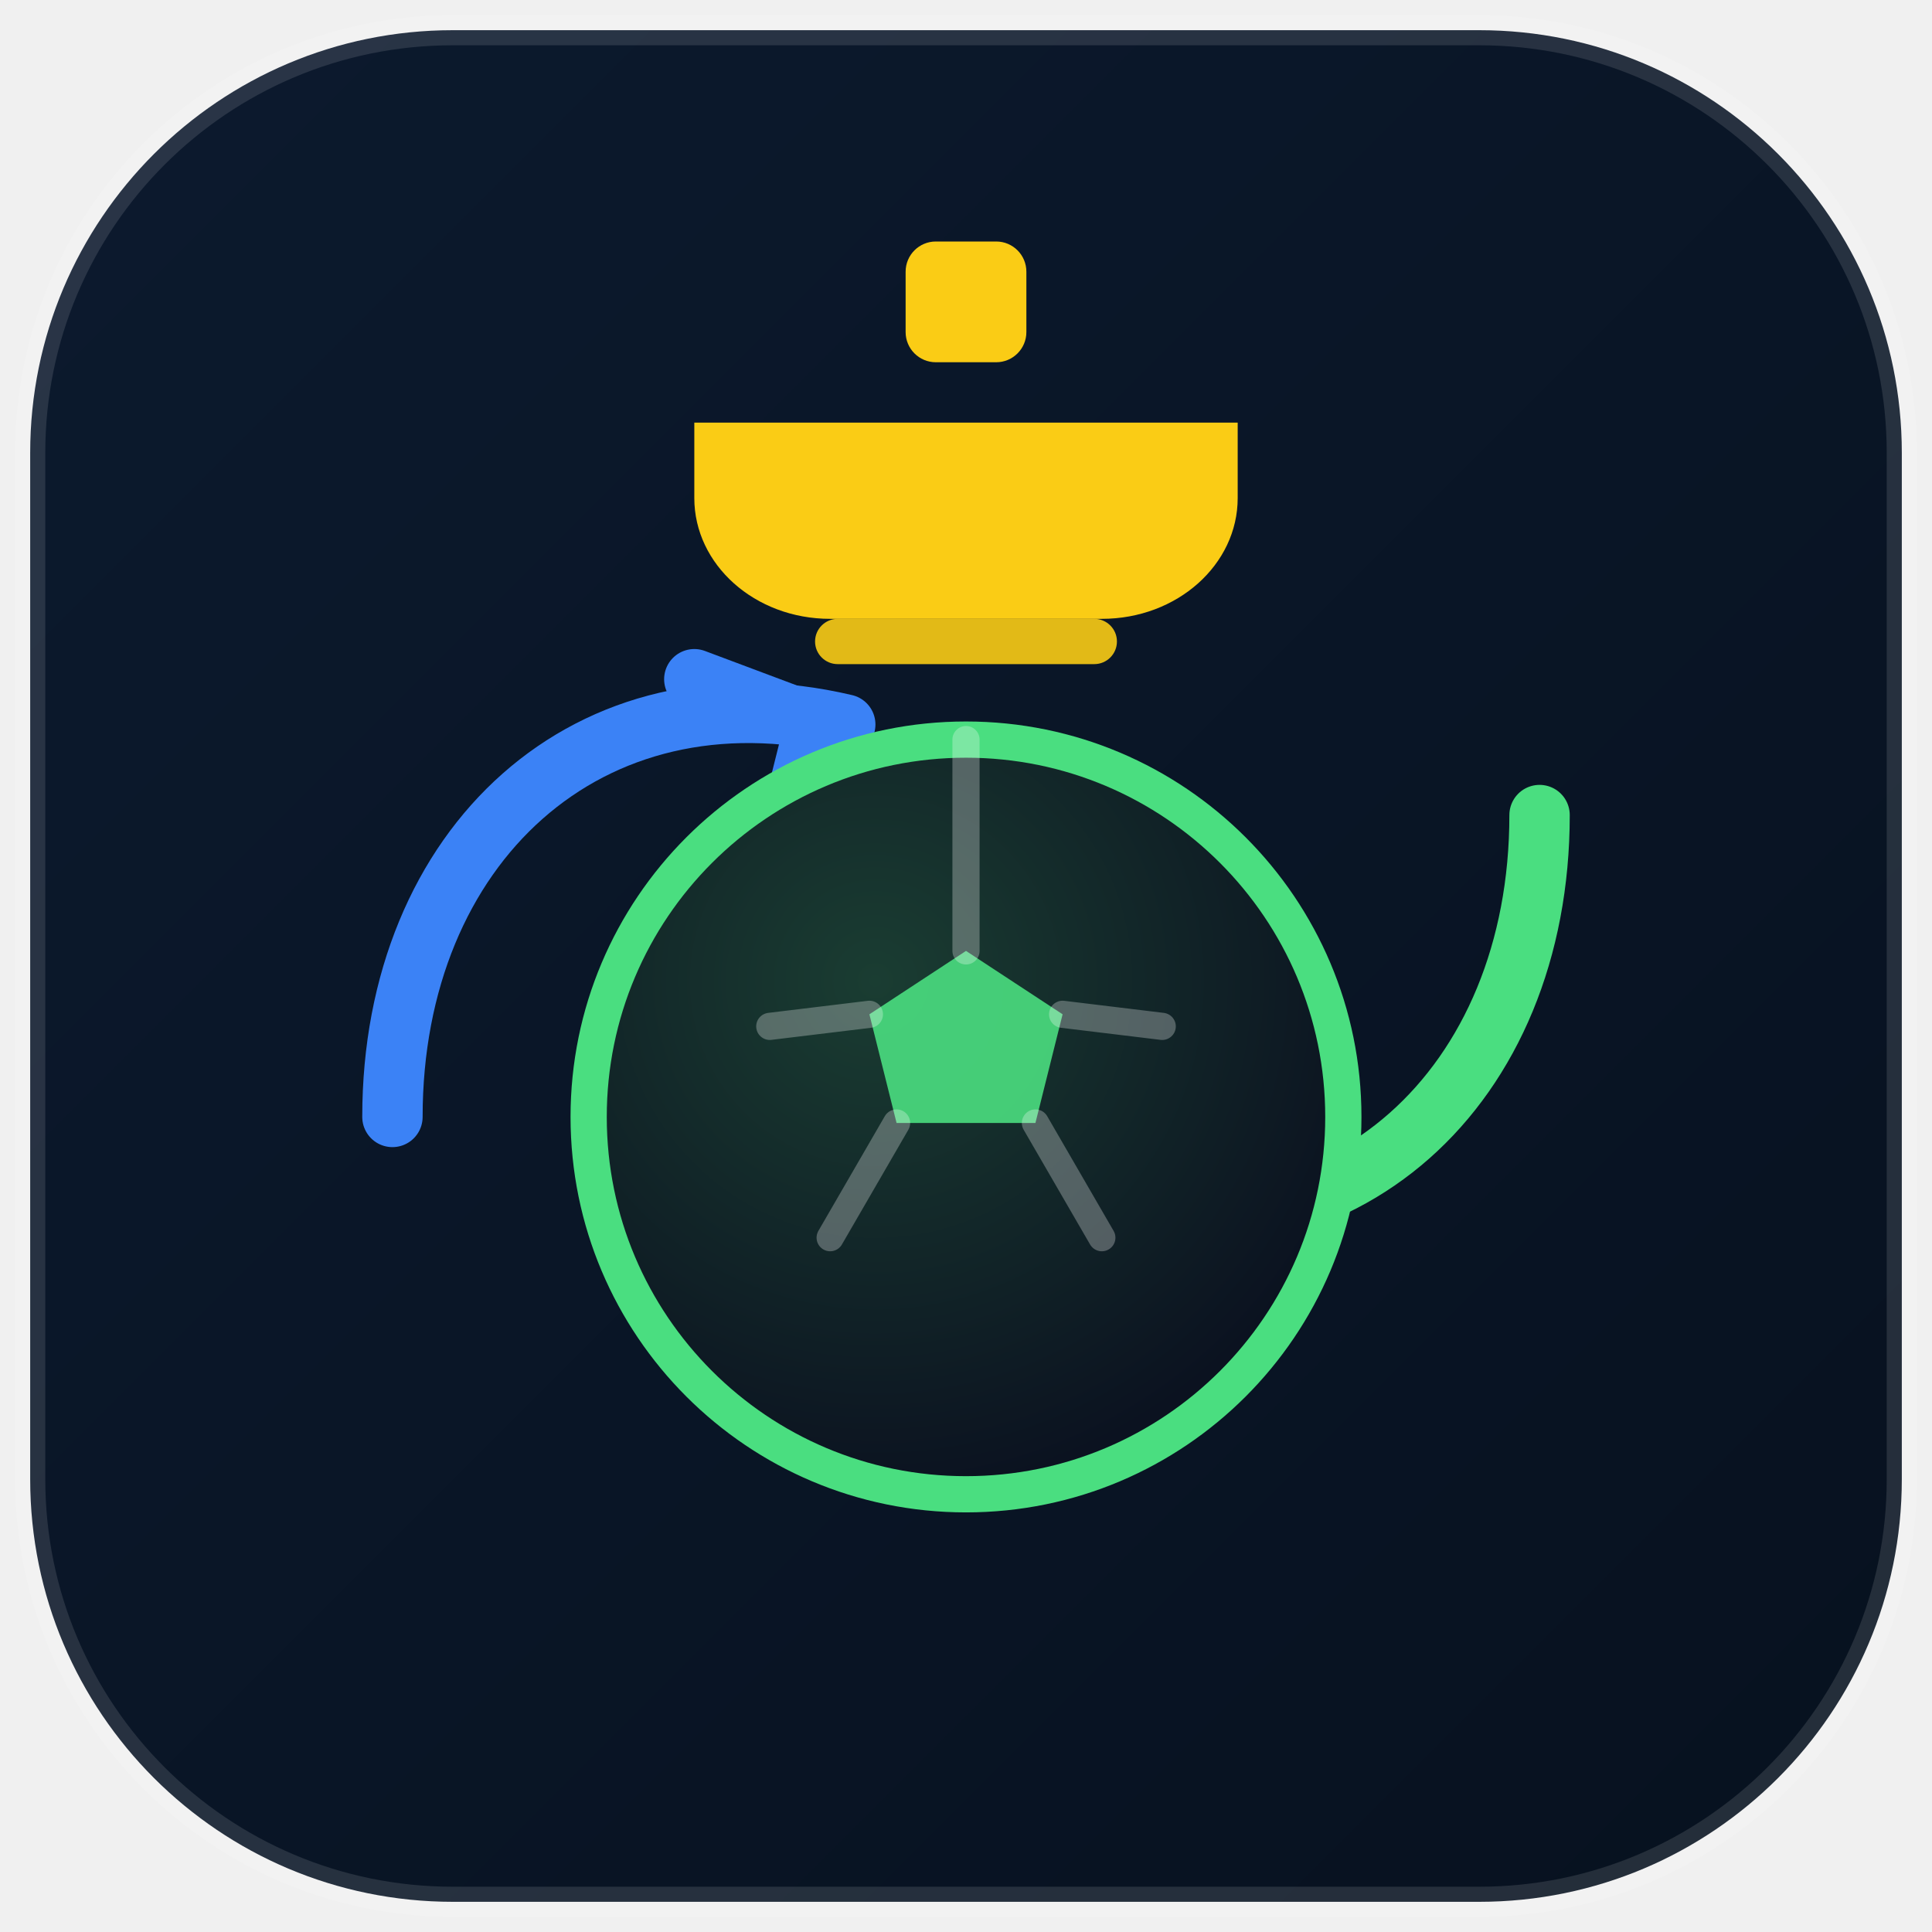
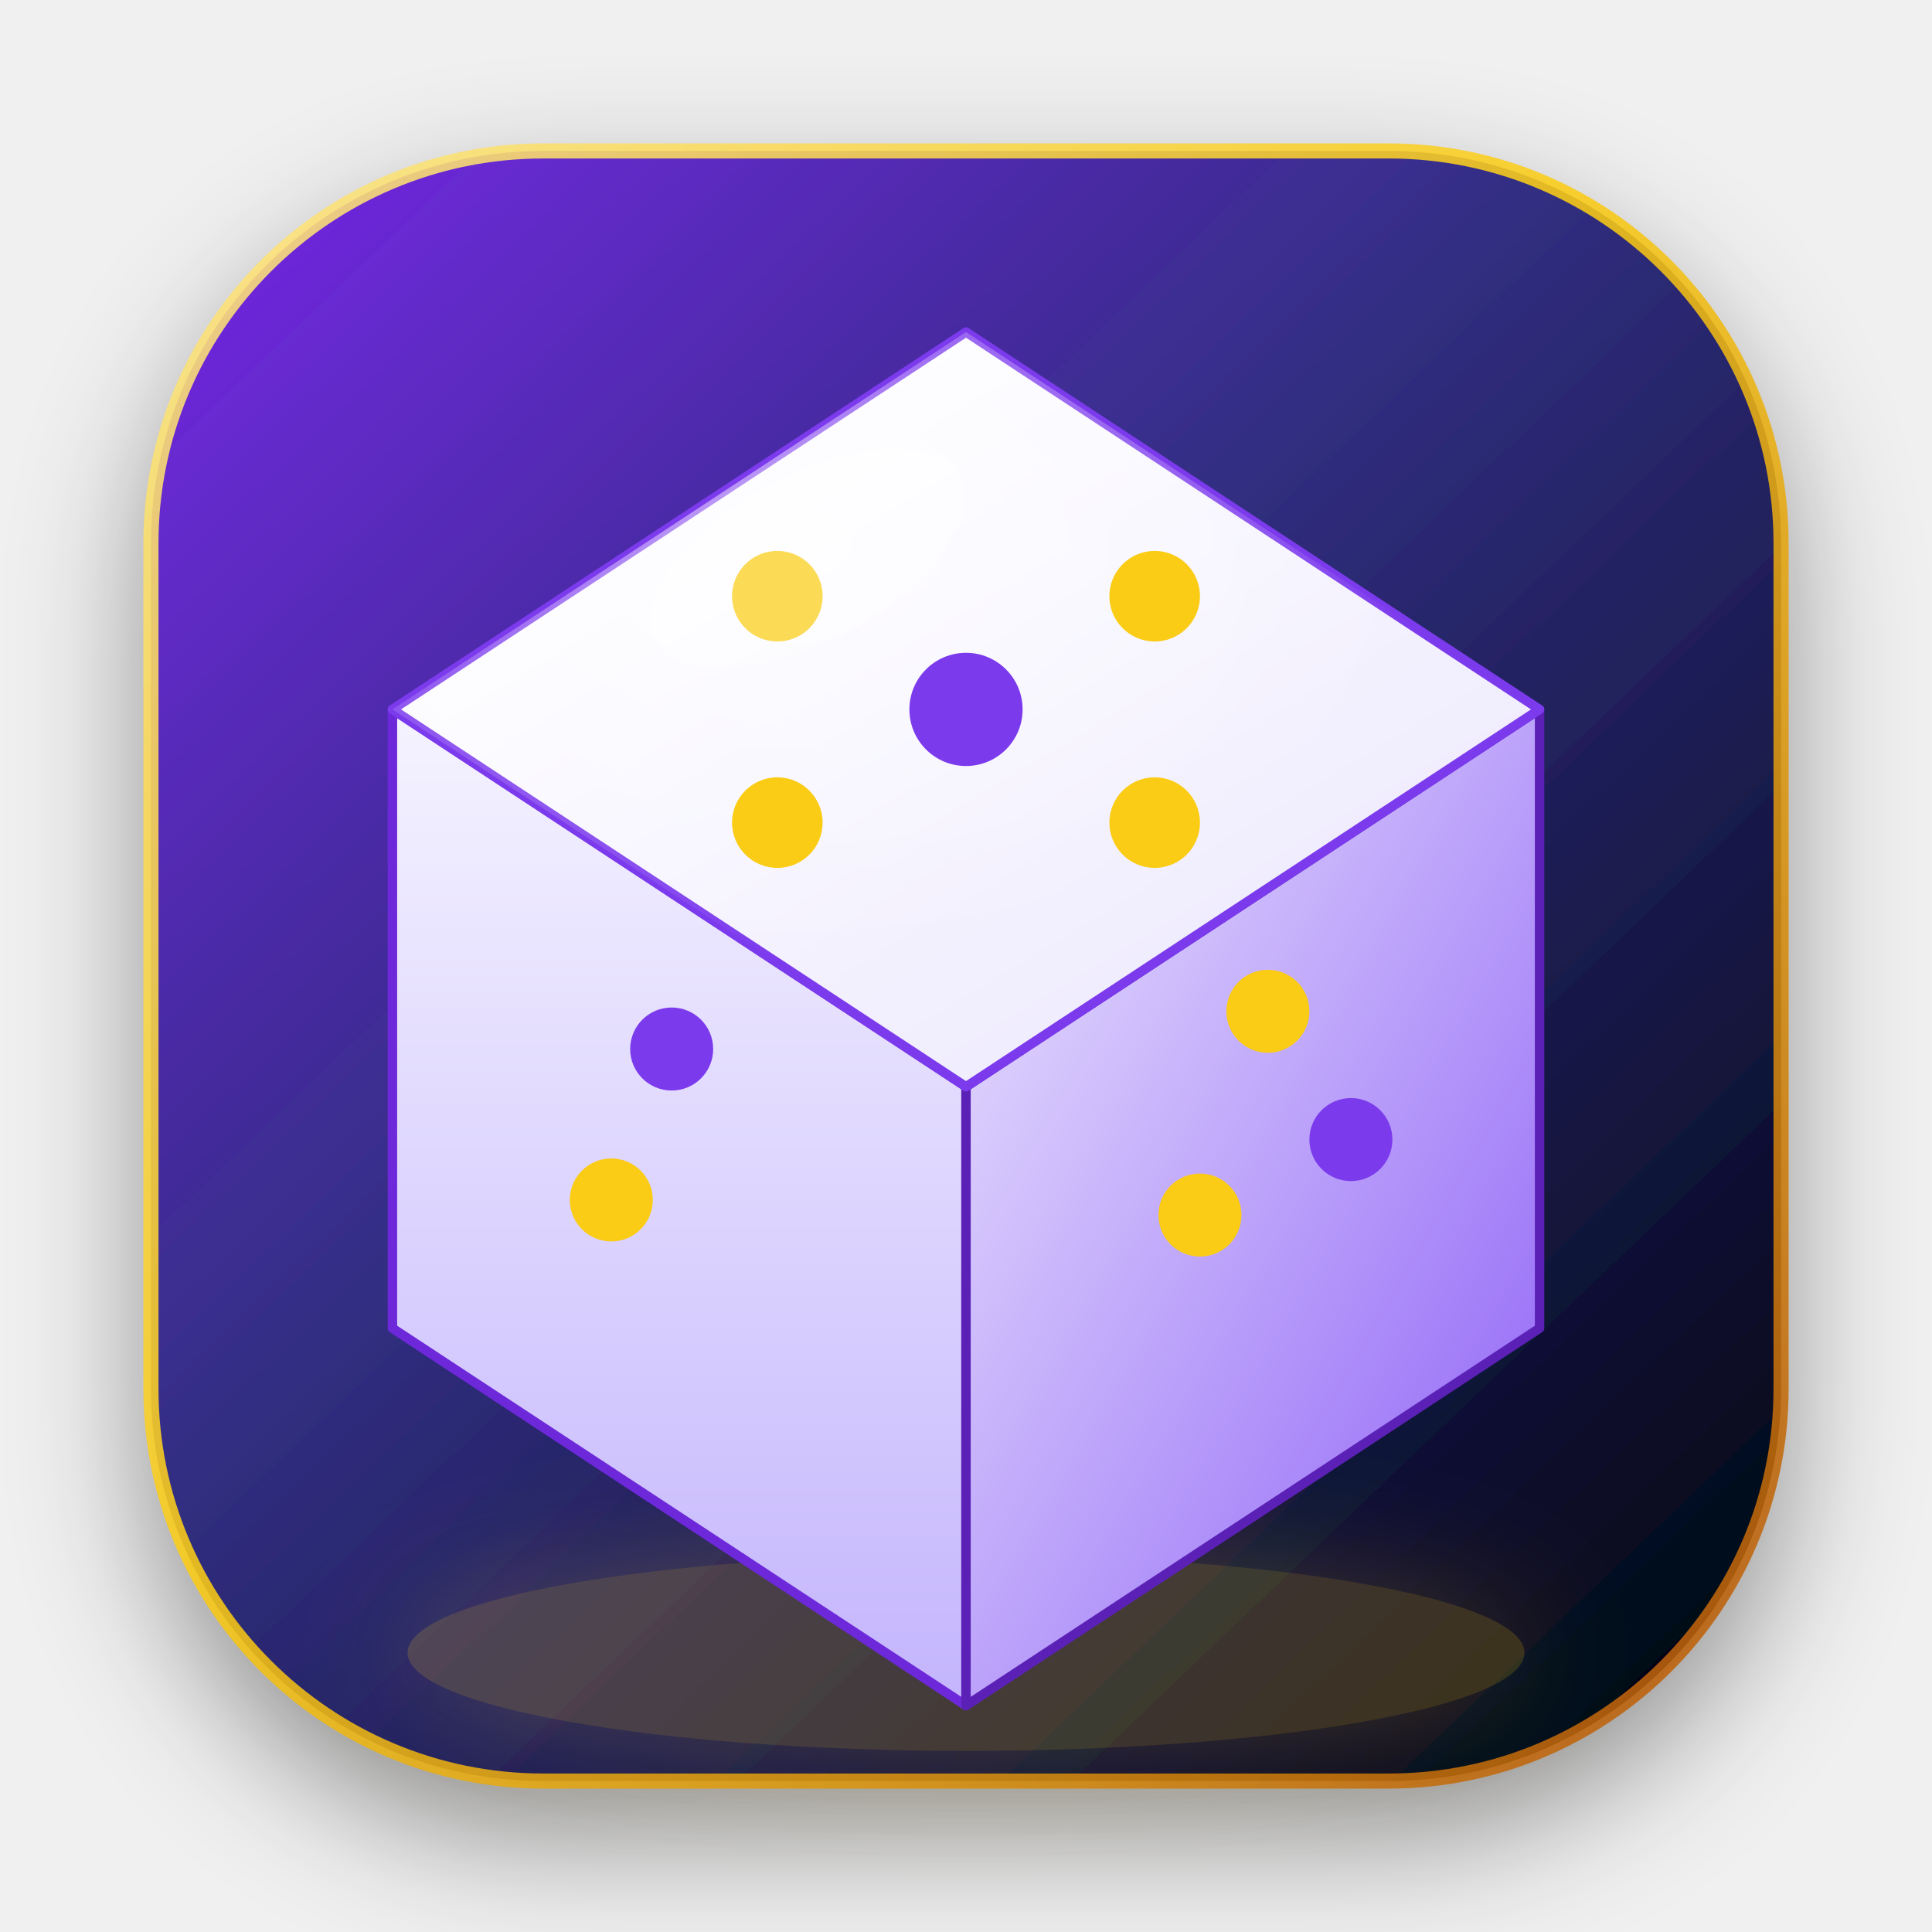
- <svg xmlns="http://www.w3.org/2000/svg" viewBox="0 0 64 64" role="img" aria-label="FC Mobile Cup">
+ <svg xmlns="http://www.w3.org/2000/svg" viewBox="0 0 512 512" role="img" aria-label="FC Mobile Cup">
  <defs>
-     <linearGradient id="bg" x1="0" y1="0" x2="1" y2="1">
-       <stop offset="0%" stop-color="#0c1a2e" />
-       <stop offset="100%" stop-color="#07111f" />
+     <linearGradient id="bgGrad" x1="8%" y1="6%" x2="92%" y2="94%">
+       <stop offset="0%" stop-color="#6d28d9" />
+       <stop offset="42%" stop-color="#312e81" />
+       <stop offset="100%" stop-color="#020617" />
    </linearGradient>
-     <radialGradient id="ball" cx="38%" cy="32%" r="68%">
-       <stop offset="0%" stop-color="#1a3d32" />
-       <stop offset="100%" stop-color="#0b1220" />
+     <linearGradient id="goldRing" x1="0%" y1="0%" x2="100%" y2="100%">
+       <stop offset="0%" stop-color="#fde68a" />
+       <stop offset="45%" stop-color="#facc15" />
+       <stop offset="100%" stop-color="#b45309" />
+     </linearGradient>
+     <linearGradient id="diceTop" x1="18%" y1="12%" x2="88%" y2="88%">
+       <stop offset="0%" stop-color="#ffffff" />
+       <stop offset="100%" stop-color="#ede9fe" />
+     </linearGradient>
+     <linearGradient id="diceLeft" x1="0%" y1="0%" x2="0%" y2="100%">
+       <stop offset="0%" stop-color="#f5f3ff" />
+       <stop offset="100%" stop-color="#c4b5fd" />
+     </linearGradient>
+     <linearGradient id="diceRight" x1="0%" y1="0%" x2="100%" y2="100%">
+       <stop offset="0%" stop-color="#ede9fe" />
+       <stop offset="100%" stop-color="#8b5cf6" />
+     </linearGradient>
+     <radialGradient id="topShine" cx="35%" cy="28%" r="55%">
+       <stop offset="0%" stop-color="#ffffff" stop-opacity="0.55" />
+       <stop offset="100%" stop-color="#ffffff" stop-opacity="0" />
    </radialGradient>
+     <filter id="cardShadow" x="-15%" y="-10%" width="130%" height="140%">
+       <feDropShadow dx="0" dy="14" stdDeviation="18" flood-color="#000000" flood-opacity="0.42" />
+     </filter>
+     <filter id="goldGlow" x="-80%" y="-80%" width="260%" height="260%">
+       <feGaussianBlur stdDeviation="16" result="blur" />
+       <feMerge>
+         <feMergeNode in="blur" />
+         <feMergeNode in="SourceGraphic" />
+       </feMerge>
+     </filter>
  </defs>
-   <rect x="1" y="1" width="62" height="62" rx="14" fill="url(#bg)" stroke="rgba(255,255,255,0.12)" stroke-width="1" />
-   <g fill="#facc15">
-     <rect x="30" y="8" width="4" height="4" rx="1" />
-     <path d="M23 14h18v2.5c0 2.2-2 4-4.5 4h-9c-2.5 0-4.5-1.8-4.5-4V14z" />
-     <rect x="27" y="20.5" width="10" height="1.5" rx="0.75" opacity="0.9" />
+   <rect x="40" y="40" width="432" height="432" rx="104" fill="url(#bgGrad)" filter="url(#cardShadow)" />
+   <rect x="40" y="40" width="432" height="432" rx="104" fill="none" stroke="url(#goldRing)" stroke-width="4" opacity="0.88" />
+   <ellipse cx="256" cy="438" rx="148" ry="26" fill="#facc15" opacity="0.2" filter="url(#goldGlow)" />
+   <g opacity="0.2" fill="none" stroke-linecap="round">
+     <path d="M108 292c18-74 86-108 148-74" stroke="#facc15" stroke-width="9" />
+     <path d="M404 220c-18 74-86 108-148 74" stroke="#c4b5fd" stroke-width="9" />
+     <path d="M248 218l-16-10 6 18" stroke="#facc15" stroke-width="7" stroke-linejoin="round" />
+     <path d="M264 294l16 10-6-18" stroke="#c4b5fd" stroke-width="7" stroke-linejoin="round" />
  </g>
-   <path d="M13 37c0-9 6.5-15 15-13" fill="none" stroke="#3b82f6" stroke-width="2" stroke-linecap="round" />
-   <path d="M27 24l-4-1.5M27 24l-1 4" fill="none" stroke="#3b82f6" stroke-width="2" stroke-linecap="round" stroke-linejoin="round" />
-   <path d="M51 27c0 9-6.5 15-15 13" fill="none" stroke="#4ade80" stroke-width="2" stroke-linecap="round" />
-   <path d="M37 40l4 1.5M37 40l1-4" fill="none" stroke="#4ade80" stroke-width="2" stroke-linecap="round" stroke-linejoin="round" />
-   <circle cx="32" cy="37" r="12.5" fill="url(#ball)" stroke="#4ade80" stroke-width="1.2" />
-   <polygon points="32,31.5 35.2,33.6 34.3,37.2 29.7,37.2 28.8,33.6" fill="#4ade80" opacity="0.9" />
-   <g stroke="rgba(255,255,255,0.28)" stroke-width="0.9" stroke-linecap="round">
-     <line x1="32" y1="24.5" x2="32" y2="31.5" />
-     <line x1="38.5" y1="34" x2="35.2" y2="33.6" />
-     <line x1="36.5" y1="41" x2="34.3" y2="37.2" />
-     <line x1="27.5" y1="41" x2="29.7" y2="37.2" />
-     <line x1="25.5" y1="34" x2="28.8" y2="33.6" />
+   <g>
+     <path d="M104 188L256 288L256 452L104 352Z" fill="url(#diceLeft)" stroke="#6d28d9" stroke-width="2.5" stroke-linejoin="round" />
+     <path d="M256 288L408 188L408 352L256 452Z" fill="url(#diceRight)" stroke="#5b21b6" stroke-width="2.5" stroke-linejoin="round" />
+     <path d="M256 88L408 188L256 288L104 188Z" fill="url(#diceTop)" stroke="#7c3aed" stroke-width="2.5" stroke-linejoin="round" />
+     <path d="M256 88L408 188L256 288L104 188Z" fill="url(#topShine)" />
+     <circle cx="256" cy="188" r="15" fill="#7c3aed" />
+     <circle cx="206" cy="158" r="12" fill="#facc15" />
+     <circle cx="306" cy="158" r="12" fill="#facc15" />
+     <circle cx="206" cy="218" r="12" fill="#facc15" />
+     <circle cx="306" cy="218" r="12" fill="#facc15" />
+     <circle cx="336" cy="268" r="11" fill="#facc15" />
+     <circle cx="358" cy="302" r="11" fill="#7c3aed" />
+     <circle cx="318" cy="322" r="11" fill="#facc15" />
+     <circle cx="178" cy="278" r="11" fill="#7c3aed" />
+     <circle cx="162" cy="318" r="11" fill="#facc15" />
+     <ellipse cx="214" cy="148" rx="46" ry="22" fill="#ffffff" opacity="0.28" transform="rotate(-28 214 148)" />
  </g>
</svg>
